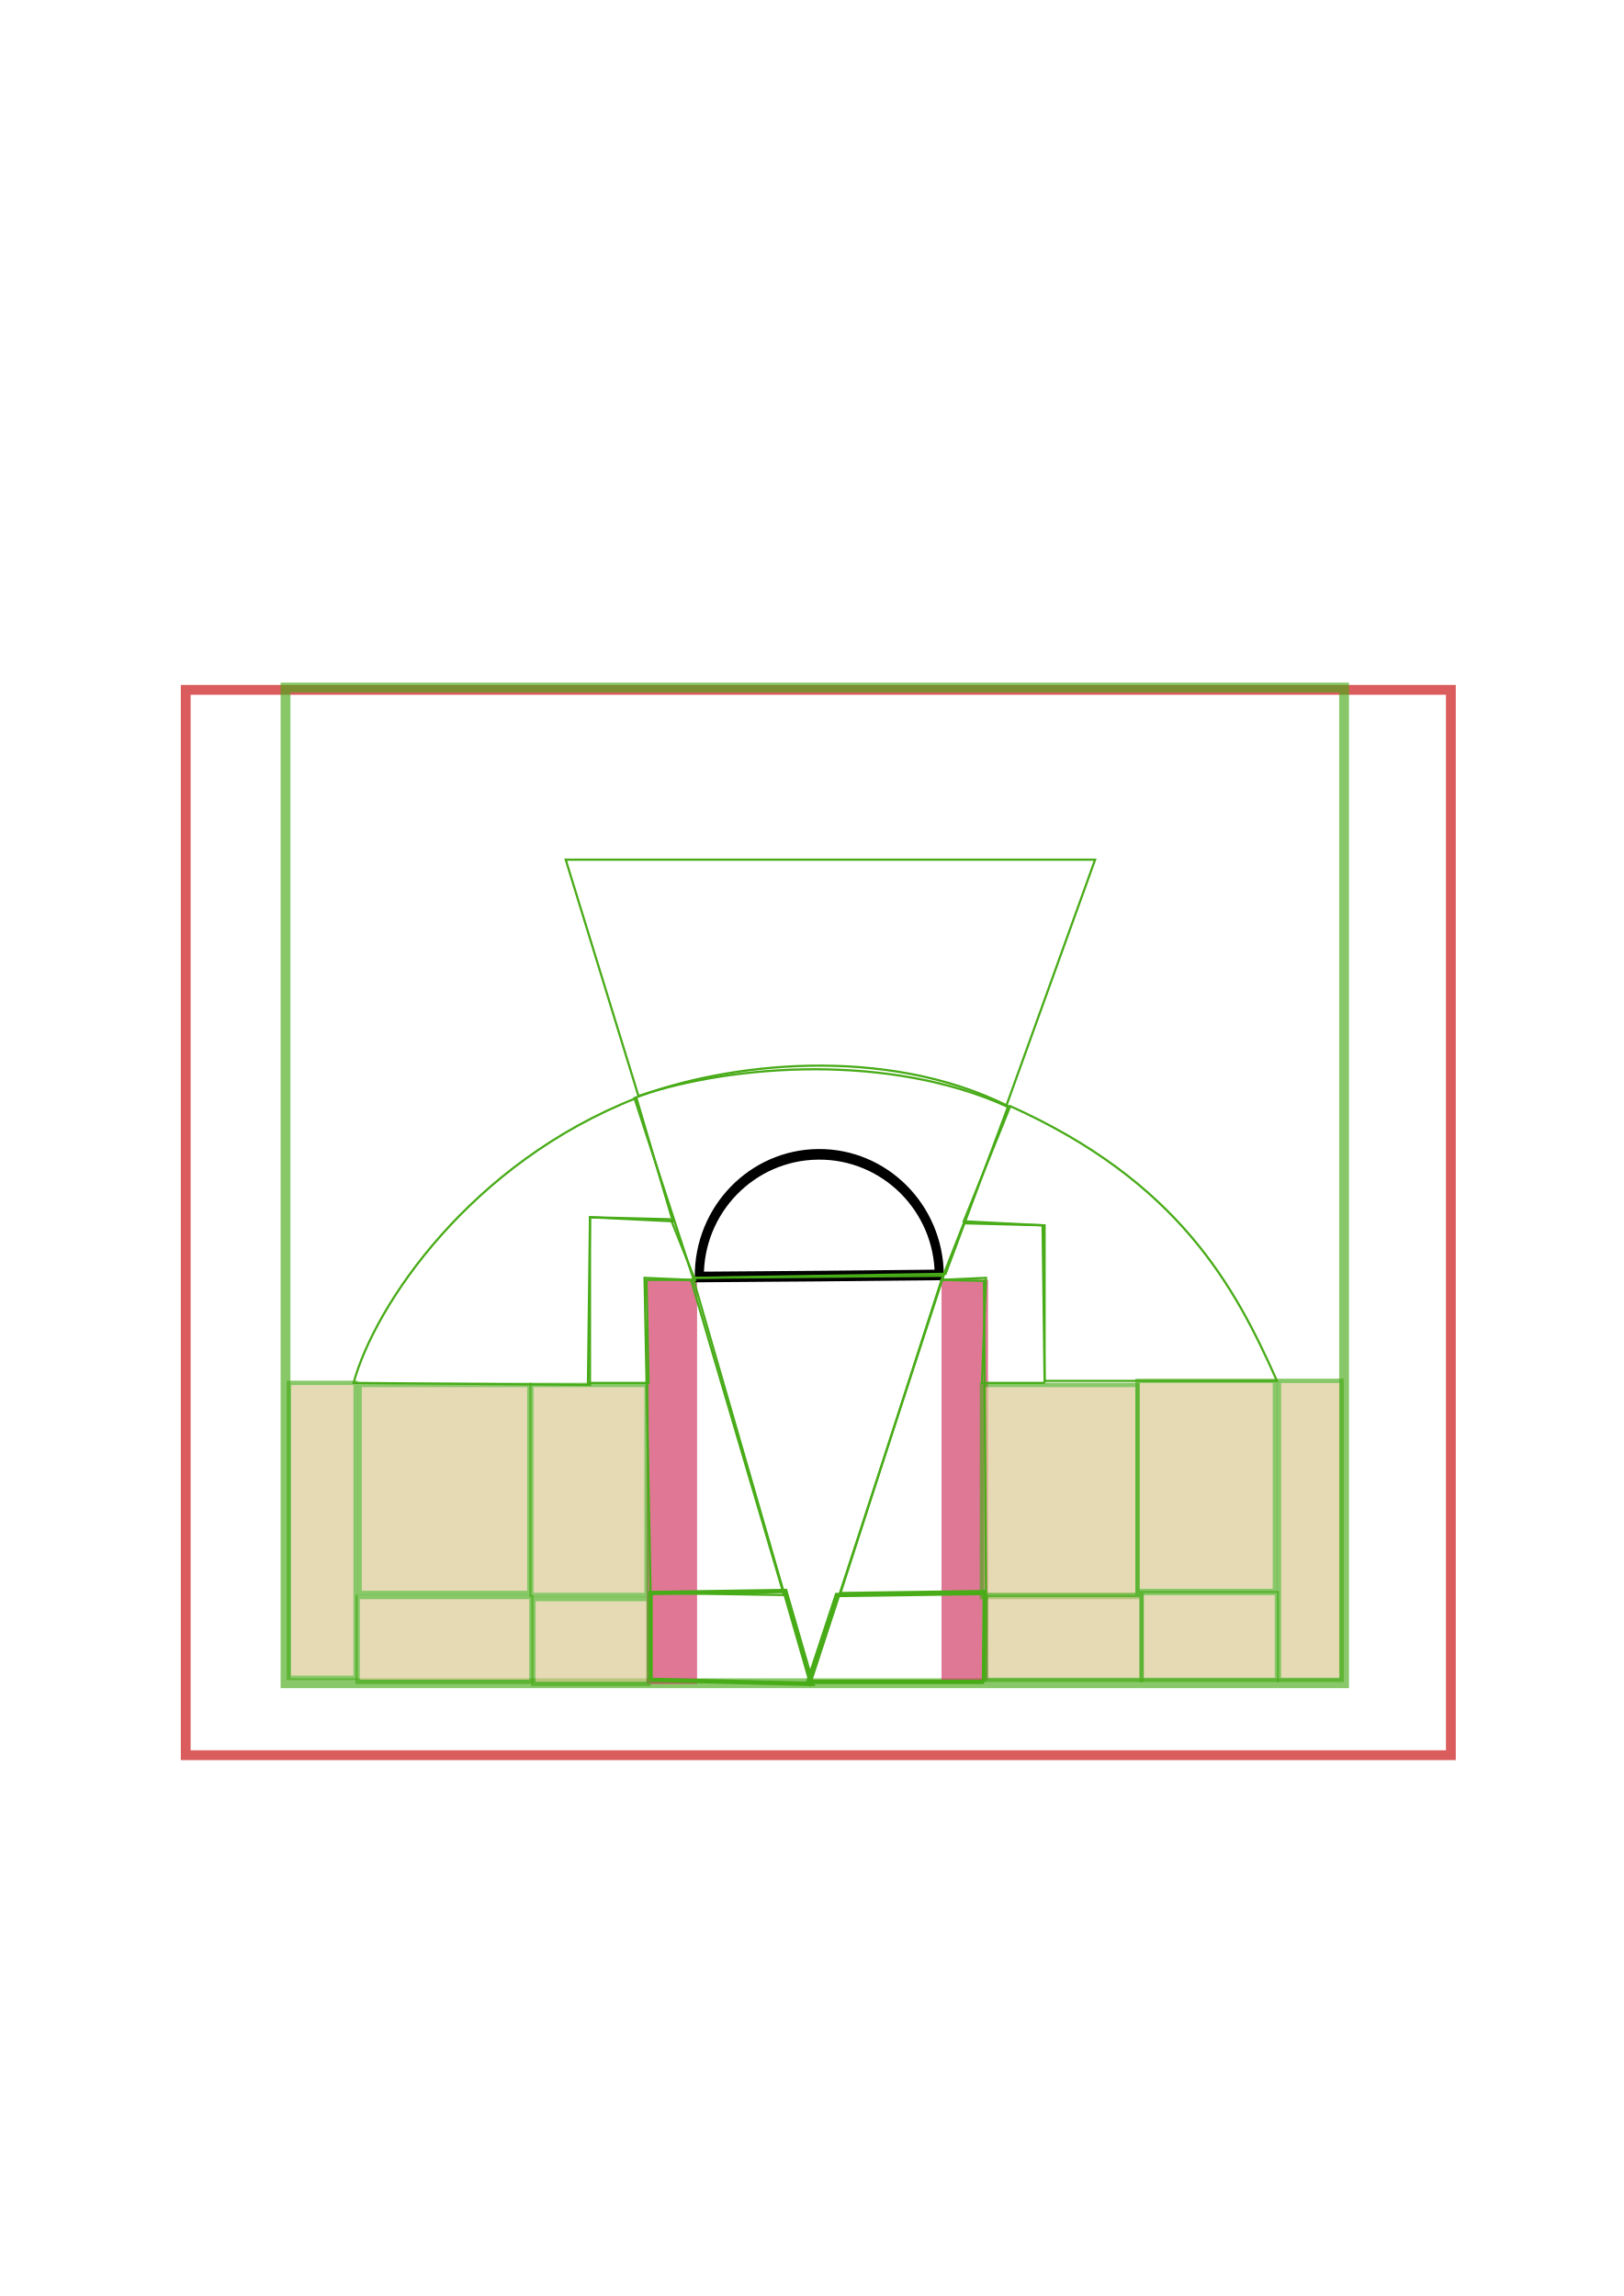
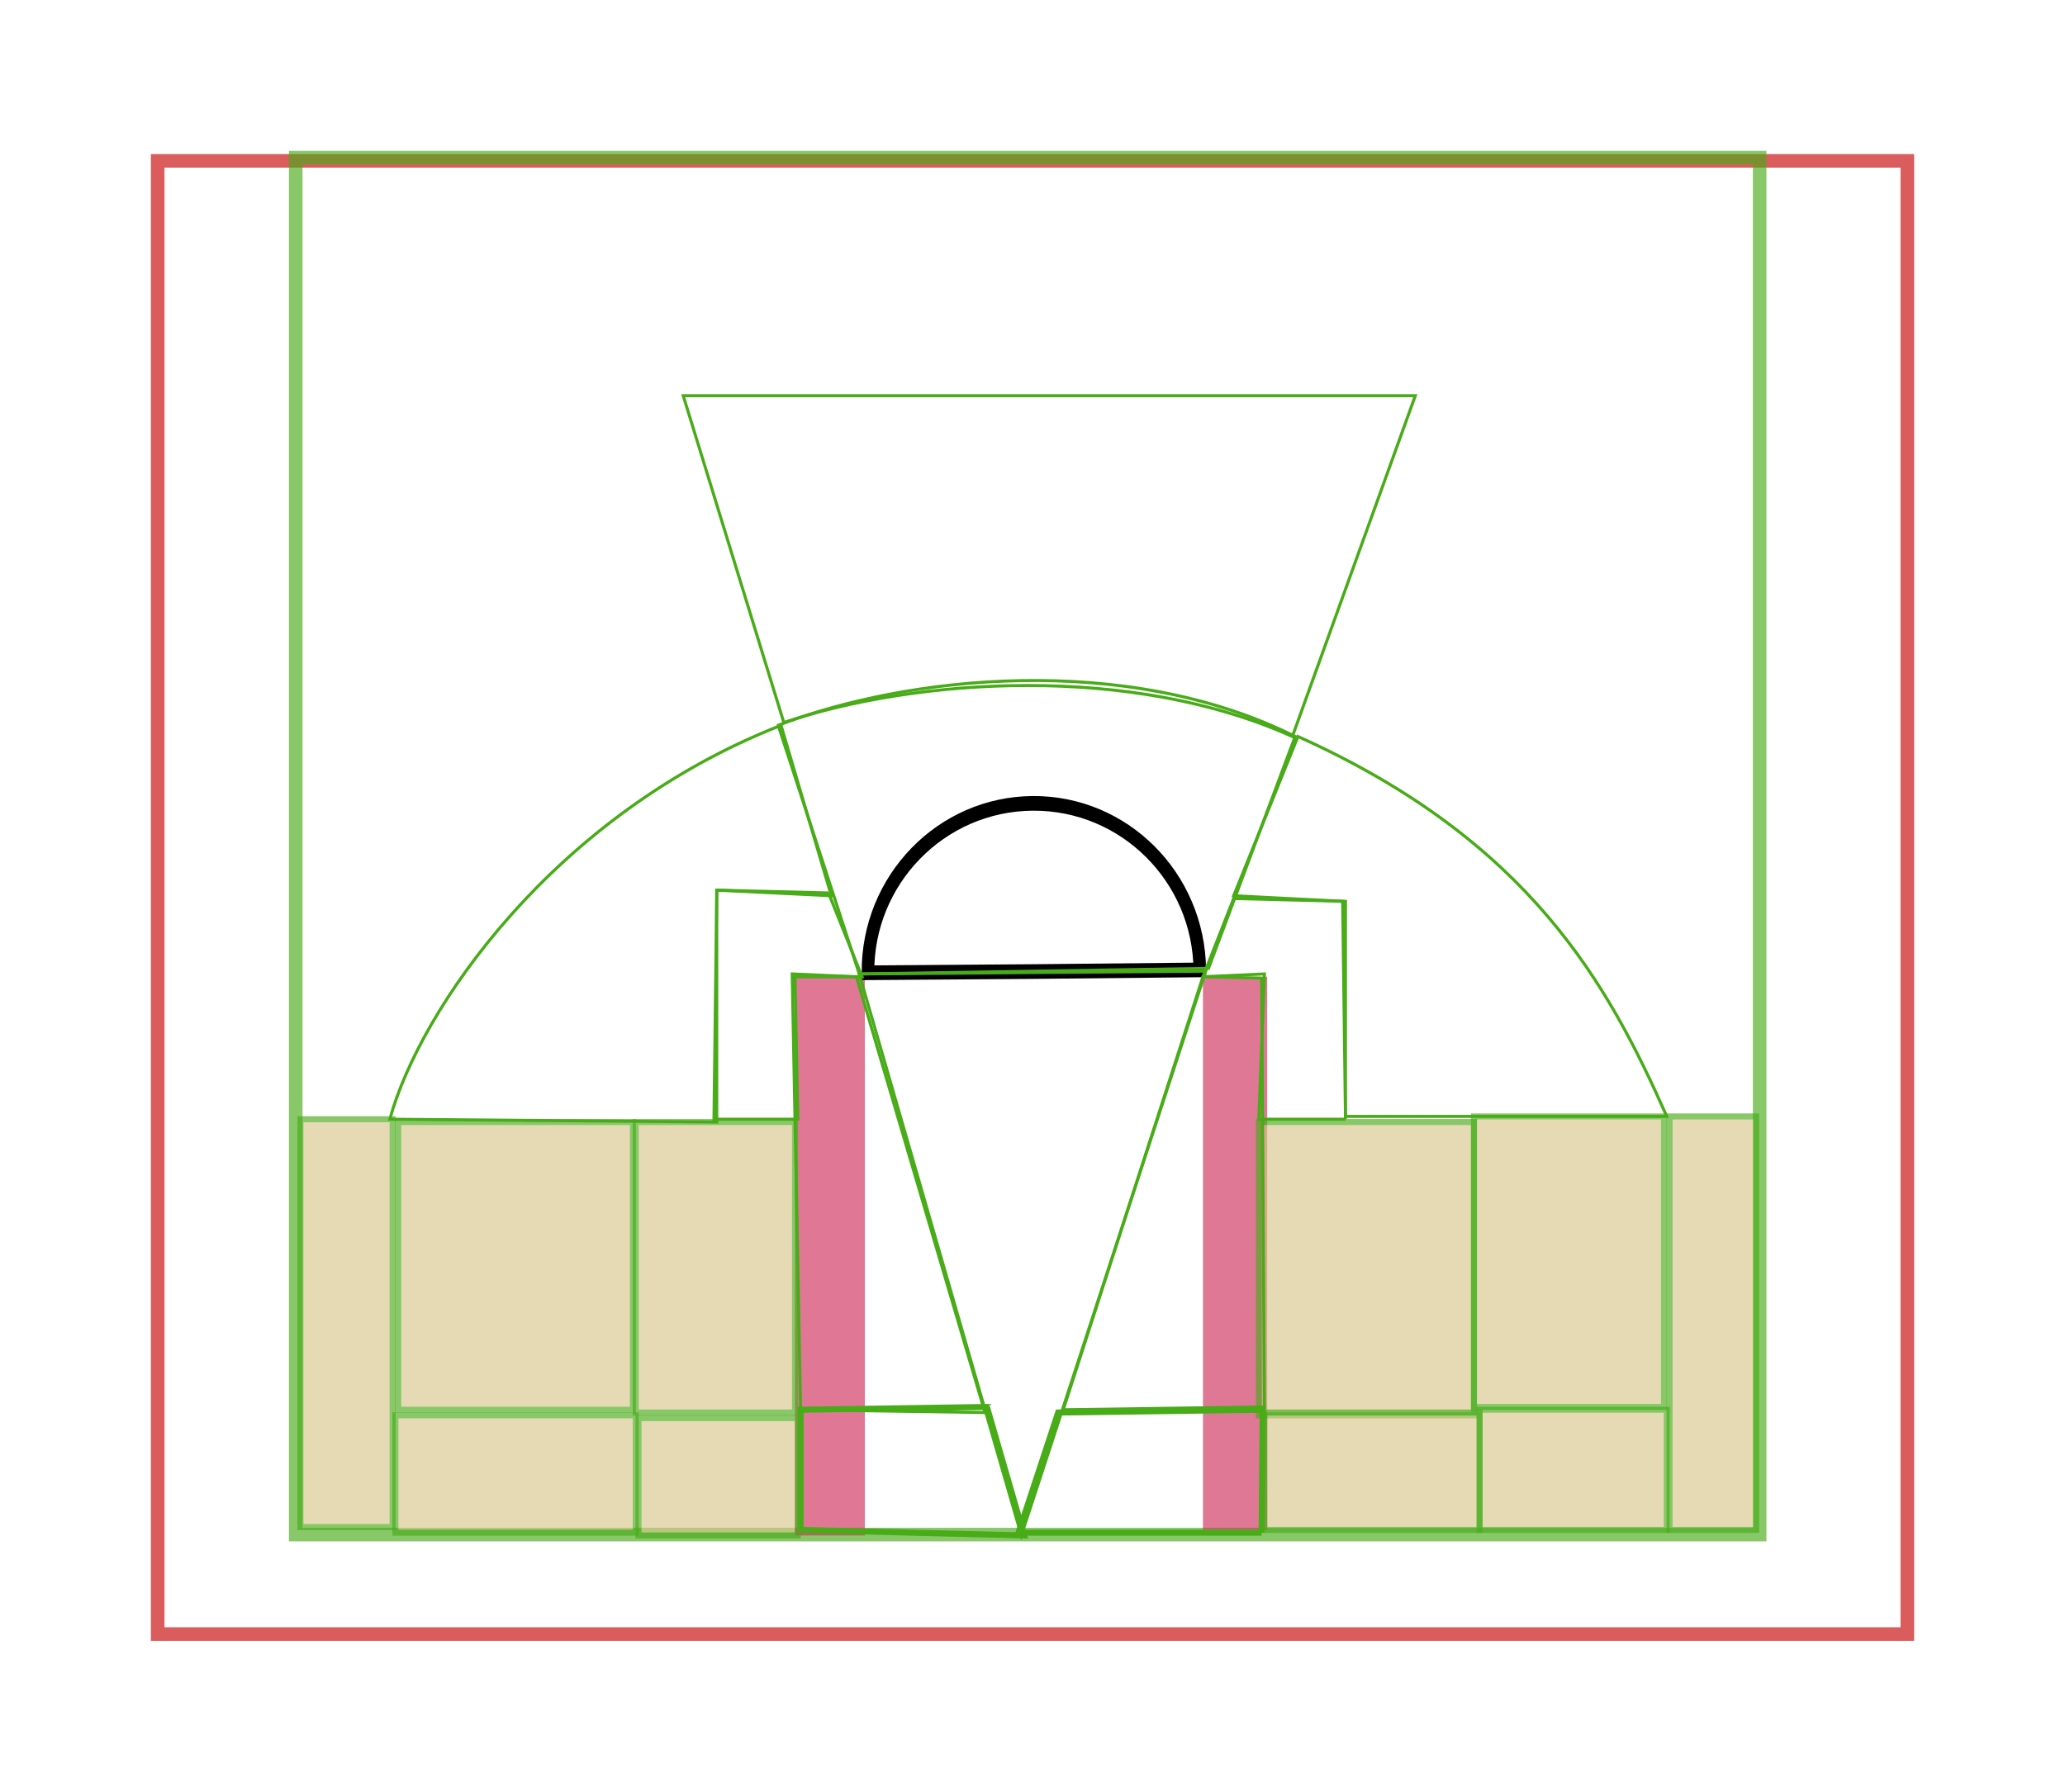
- <svg xmlns="http://www.w3.org/2000/svg" width="744.094" height="1052.362" id="svg2" version="1.1">
+ <svg xmlns="http://www.w3.org/2000/svg" width="684.287" height="593.862" id="svg2" version="1.1">
  <defs id="defs4">
    </defs>
-   <g id="layer1">
-     <rect style="opacity:0.64;fill:none;stroke:#c60000;stroke-width:4.5;stroke-linecap:butt;stroke-linejoin:miter;stroke-miterlimit:4;stroke-opacity:1;stroke-dasharray:none;stroke-dashoffset:0" id="rect2996" width="579.787" height="488.298" x="85.106" y="316.192" />
-     <rect style="opacity:0.65;fill:none;fill-opacity:1;fill-rule:nonzero;stroke:#48ab18;stroke-width:4.5;stroke-linecap:butt;stroke-linejoin:miter;stroke-miterlimit:4;stroke-opacity:1;stroke-dasharray:none;stroke-dashoffset:0" id="rect2998" width="485.106" height="456.383" x="130.851" y="315.128" />
-     <rect style="opacity:0.65;fill:#ce2e5c;fill-opacity:1;fill-rule:nonzero;stroke:none;stroke-width:4.5;stroke-linecap:butt;stroke-linejoin:miter;stroke-miterlimit:4;stroke-opacity:1;stroke-dasharray:none;stroke-dashoffset:0" id="rect3797" width="23.148" height="185.185" x="296.296" y="586.621" />
-     <rect style="opacity:0.65;fill:#ce2f5c;fill-opacity:1;fill-rule:nonzero;stroke:none;stroke-width:4.5;stroke-linecap:butt;stroke-linejoin:miter;stroke-miterlimit:4;stroke-opacity:1;stroke-dasharray:none;stroke-dashoffset:0" id="rect3799" width="21.296" height="183.333" x="431.481" y="586.621" />
-     <path style="fill:none;stroke:#000000;stroke-width:4.317;stroke-linecap:butt;stroke-linejoin:miter;stroke-miterlimit:4;stroke-opacity:1;stroke-dasharray:none;stroke-dashoffset:0" id="path3827" d="m 312.964,575.407 a 56.944,49.537 0 0 1 113.885,-0.844 l -56.942,0.484 z" transform="matrix(0.965487,0,0,1.125369,18.31689,-62.2424)" />
-     <rect style="opacity:0.65;fill:#d7c488;fill-opacity:0.967;fill-rule:nonzero;stroke:#48ab18;stroke-width:2;stroke-linecap:butt;stroke-linejoin:miter;stroke-miterlimit:4;stroke-opacity:1;stroke-dasharray:none;stroke-dashoffset:0" id="A" width="30.556" height="135.185" x="132.407" y="633.844" />
-     <rect style="opacity:0.65;fill:#d7c488;fill-opacity:0.967;fill-rule:nonzero;stroke:#48ab18;stroke-width:2;stroke-linecap:butt;stroke-linejoin:miter;stroke-miterlimit:4;stroke-opacity:1;stroke-dasharray:none;stroke-dashoffset:0" id="G" width="77.778" height="95.37" x="164.815" y="634.77" ry="0" />
-     <rect style="opacity:0.65;fill:#d7c488;fill-opacity:0.967;fill-rule:nonzero;stroke:#48ab18;stroke-width:2;stroke-linecap:butt;stroke-linejoin:miter;stroke-miterlimit:4;stroke-opacity:1;stroke-dasharray:none;stroke-dashoffset:0" id="N" width="52.778" height="96.296" x="243.519" y="634.77" />
-     <rect style="opacity:0.65;fill:#d7c488;fill-opacity:0.967;fill-rule:nonzero;stroke:#48ab18;stroke-width:2;stroke-linecap:butt;stroke-linejoin:miter;stroke-miterlimit:4;stroke-opacity:1;stroke-dasharray:none;stroke-dashoffset:0" id="Q" width="71.296" height="97.222" x="450" y="634.77" />
-     <rect style="opacity:0.65;fill:#d7c488;fill-opacity:0.967;fill-rule:nonzero;stroke:#48ab18;stroke-width:2;stroke-linecap:butt;stroke-linejoin:miter;stroke-miterlimit:4;stroke-opacity:1;stroke-dasharray:none;stroke-dashoffset:0" id="K" width="62.963" height="96.296" x="521.296" y="632.918" />
-     <rect style="opacity:0.65;fill:#d7c488;fill-opacity:0.967;fill-rule:nonzero;stroke:#48ab18;stroke-width:2;stroke-linecap:butt;stroke-linejoin:miter;stroke-miterlimit:4;stroke-opacity:1;stroke-dasharray:none;stroke-dashoffset:0" id="E" width="28.704" height="137.037" x="586.111" y="632.918" />
-     <rect style="opacity:0.65;fill:#d7c488;fill-opacity:0.967;fill-rule:nonzero;stroke:#48ab18;stroke-width:2;stroke-linecap:butt;stroke-linejoin:miter;stroke-miterlimit:4;stroke-opacity:1;stroke-dasharray:none;stroke-dashoffset:0" id="L" width="62.037" height="39.815" x="523.148" y="730.14" />
-     <rect style="opacity:0.65;fill:#d7c488;fill-opacity:0.967;fill-rule:nonzero;stroke:#48ab18;stroke-width:2;stroke-linecap:butt;stroke-linejoin:miter;stroke-miterlimit:4;stroke-opacity:1;stroke-dasharray:none;stroke-dashoffset:0" id="R" width="71.296" height="38.889" x="451.852" y="731.066" />
-     <rect style="opacity:0.65;fill:#d7c488;fill-opacity:0.967;fill-rule:nonzero;stroke:#48ab18;stroke-width:2;stroke-linecap:butt;stroke-linejoin:miter;stroke-miterlimit:4;stroke-opacity:1;stroke-dasharray:none;stroke-dashoffset:0" id="F" width="79.63" height="38.889" x="163.889" y="731.992" />
-     <rect style="opacity:0.65;fill:#d7c488;fill-opacity:0.967;fill-rule:nonzero;stroke:#48ab18;stroke-width:2;stroke-linecap:butt;stroke-linejoin:miter;stroke-miterlimit:4;stroke-opacity:1;stroke-dasharray:none;stroke-dashoffset:0" id="M" width="52.778" height="38.889" x="244.444" y="732.918" />
-     <path style="fill:none;stroke:#48ab18;stroke-width:2;stroke-linecap:butt;stroke-linejoin:miter;stroke-miterlimit:4;stroke-opacity:1;stroke-dasharray:none" d="m 298.148,769.955 74.074,1.852 -12.324,-42.593 -61.75,0.926 0,39.815" id="S" />
-     <path style="fill:none;stroke:#48ab18;stroke-width:2;stroke-linecap:butt;stroke-linejoin:miter;stroke-miterlimit:4;stroke-opacity:1;stroke-dasharray:none" d="m 450.926,770.881 0.373,-40.741 -67.8,0.926 -13.129,39.815 80.556,0" id="W" />
-     <path style="fill:none;stroke:#48ab18;stroke-width:1px;stroke-linecap:butt;stroke-linejoin:miter;stroke-opacity:1" d="m 307.407,558.844 -37.037,-0.926 -0.926,75.926 27.778,0 -0.926,-47.222 22.222,0 -11.111,-27.778" id="O" />
-     <path style="fill:none;stroke:#48ab18;stroke-width:1px;stroke-linecap:butt;stroke-linejoin:miter;stroke-opacity:1" d="m 478.704,633.844 0,-72.222 -37.037,-0.926 -10.185,25.926 20.37,-0.926 -1.852,48.148 28.704,0" id="P" />
-     <path style="fill:none;stroke:#48ab18;stroke-width:1px;stroke-linecap:butt;stroke-linejoin:miter;stroke-opacity:1" d="m 298.148,730.14 -2.778,-144.444 21.296,0.926 42.593,144.444 -61.111,-0.926" id="T" />
-     <path style="fill:none;stroke:#48ab18;stroke-width:1px;stroke-linecap:butt;stroke-linejoin:miter;stroke-opacity:1" d="m 585.185,632.918 -106.481,0 -0.926,-71.296 -36.111,-1.852 21.296,-52.778 c 76.852,34.568 102.778,82.099 122.222,125.926 z" id="J" />
-     <path style="fill:none;stroke:#48ab18;stroke-width:1px;stroke-linecap:butt;stroke-linejoin:miter;stroke-opacity:1" d="m 162.037,633.844 108.333,0.926 0,-76.852 37.963,1.852 -16.667,-56.481 c -75.617,29.63 -119.753,94.444 -129.63,130.556 z" id="H" />
-     <path style="fill:none;stroke:#48ab18;stroke-width:1px;stroke-linecap:butt;stroke-linejoin:miter;stroke-opacity:1" d="m 259.259,394.029 33.333,108.333 c 44.136,-14.815 115.123,-19.444 168.519,4.63 l 40.741,-112.963 z" id="C" />
-     <path style="fill:none;stroke:#48ab18;stroke-width:1px;stroke-linecap:butt;stroke-linejoin:miter;stroke-opacity:1" d="m 385.185,730.14 46.296,-143.519 19.444,0.463 0.926,142.13 z" id="V" />
-     <path style="fill:none;stroke:#48ab18;stroke-width:1px;stroke-linecap:butt;stroke-linejoin:miter;stroke-opacity:1" d="M 371.296,771.807 317.593,585.696 432.407,584.77 z" id="U" />
-     <path style="fill:none;stroke:#48ab18;stroke-width:1px;stroke-linecap:butt;stroke-linejoin:miter;stroke-opacity:1" d="m 290.741,503.288 26.852,82.407 115.741,-1.852 28.704,-76.852 c -56.173,-28.086 -129.012,-20.062 -171.296,-3.704 z" id="I" />
+   <g id="layer1" transform="translate(0,31.49951)">
+     <rect style="opacity:0.64;fill:none;stroke:#c60000;stroke-width:4.5;stroke-linecap:butt;stroke-linejoin:miter;stroke-miterlimit:4;stroke-opacity:1;stroke-dasharray:none;stroke-dashoffset:0" id="rect2996" width="579.787" height="488.298" x="52.25" y="21.814" />
+     <rect style="opacity:0.65;fill:none;stroke:#48ab18;stroke-width:4.5;stroke-linecap:butt;stroke-linejoin:miter;stroke-miterlimit:4;stroke-opacity:1;stroke-dasharray:none;stroke-dashoffset:0" id="rect2998" width="485.106" height="456.383" x="97.995" y="20.75" />
+     <rect style="opacity:0.65;fill:#ce2e5c;fill-opacity:1;fill-rule:nonzero;stroke:none" id="rect3797" width="23.148" height="185.185" x="263.44" y="292.244" />
+     <rect style="opacity:0.65;fill:#ce2f5c;fill-opacity:1;fill-rule:nonzero;stroke:none" id="rect3799" width="21.296" height="183.333" x="398.625" y="292.244" />
+     <path style="fill:none;stroke:#000000;stroke-width:4.317;stroke-linecap:butt;stroke-linejoin:miter;stroke-miterlimit:4;stroke-opacity:1;stroke-dasharray:none;stroke-dashoffset:0" id="path3827" d="m 312.964,575.407 c -0.228,-27.358 25.081,-49.697 56.53,-49.895 31.393,-0.198 57.048,21.743 57.355,49.052 l -56.942,0.484 z" transform="matrix(0.965487,0,0,1.125369,-14.53949,-356.62)" />
+     <rect style="opacity:0.65;fill:#d7c488;fill-opacity:0.967;fill-rule:nonzero;stroke:#48ab18;stroke-width:2;stroke-linecap:butt;stroke-linejoin:miter;stroke-miterlimit:4;stroke-opacity:1;stroke-dasharray:none;stroke-dashoffset:0" id="A" width="30.556" height="135.185" x="99.551" y="339.466" />
+     <rect style="opacity:0.65;fill:#d7c488;fill-opacity:0.967;fill-rule:nonzero;stroke:#48ab18;stroke-width:2;stroke-linecap:butt;stroke-linejoin:miter;stroke-miterlimit:4;stroke-opacity:1;stroke-dasharray:none;stroke-dashoffset:0" id="G" width="77.778" height="95.37" x="131.958" y="340.392" ry="0" />
+     <rect style="opacity:0.65;fill:#d7c488;fill-opacity:0.967;fill-rule:nonzero;stroke:#48ab18;stroke-width:2;stroke-linecap:butt;stroke-linejoin:miter;stroke-miterlimit:4;stroke-opacity:1;stroke-dasharray:none;stroke-dashoffset:0" id="N" width="52.778" height="96.296" x="210.662" y="340.392" />
+     <rect style="opacity:0.65;fill:#d7c488;fill-opacity:0.967;fill-rule:nonzero;stroke:#48ab18;stroke-width:2;stroke-linecap:butt;stroke-linejoin:miter;stroke-miterlimit:4;stroke-opacity:1;stroke-dasharray:none;stroke-dashoffset:0" id="Q" width="71.296" height="97.222" x="417.144" y="340.392" />
+     <rect style="opacity:0.65;fill:#d7c488;fill-opacity:0.967;fill-rule:nonzero;stroke:#48ab18;stroke-width:2;stroke-linecap:butt;stroke-linejoin:miter;stroke-miterlimit:4;stroke-opacity:1;stroke-dasharray:none;stroke-dashoffset:0" id="K" width="62.963" height="96.296" x="488.44" y="338.54" />
+     <rect style="opacity:0.65;fill:#d7c488;fill-opacity:0.967;fill-rule:nonzero;stroke:#48ab18;stroke-width:2;stroke-linecap:butt;stroke-linejoin:miter;stroke-miterlimit:4;stroke-opacity:1;stroke-dasharray:none;stroke-dashoffset:0" id="E" width="28.704" height="137.037" x="553.255" y="338.54" />
+     <rect style="opacity:0.65;fill:#d7c488;fill-opacity:0.967;fill-rule:nonzero;stroke:#48ab18;stroke-width:2;stroke-linecap:butt;stroke-linejoin:miter;stroke-miterlimit:4;stroke-opacity:1;stroke-dasharray:none;stroke-dashoffset:0" id="L" width="62.037" height="39.815" x="490.292" y="435.762" />
+     <rect style="opacity:0.65;fill:#d7c488;fill-opacity:0.967;fill-rule:nonzero;stroke:#48ab18;stroke-width:2;stroke-linecap:butt;stroke-linejoin:miter;stroke-miterlimit:4;stroke-opacity:1;stroke-dasharray:none;stroke-dashoffset:0" id="R" width="71.296" height="38.889" x="418.995" y="436.688" />
+     <rect style="opacity:0.65;fill:#d7c488;fill-opacity:0.967;fill-rule:nonzero;stroke:#48ab18;stroke-width:2;stroke-linecap:butt;stroke-linejoin:miter;stroke-miterlimit:4;stroke-opacity:1;stroke-dasharray:none;stroke-dashoffset:0" id="F" width="79.63" height="38.889" x="131.032" y="437.614" />
+     <rect style="opacity:0.65;fill:#d7c488;fill-opacity:0.967;fill-rule:nonzero;stroke:#48ab18;stroke-width:2;stroke-linecap:butt;stroke-linejoin:miter;stroke-miterlimit:4;stroke-opacity:1;stroke-dasharray:none;stroke-dashoffset:0" id="M" width="52.778" height="38.889" x="211.588" y="438.54" />
+     <path style="fill:none;stroke:#48ab18;stroke-width:2;stroke-linecap:butt;stroke-linejoin:miter;stroke-miterlimit:4;stroke-opacity:1;stroke-dasharray:none" d="m 265.292,475.577 74.074,1.852 -12.324,-42.593 -61.75,0.926 0,39.815" id="S" />
+     <path style="fill:none;stroke:#48ab18;stroke-width:2;stroke-linecap:butt;stroke-linejoin:miter;stroke-miterlimit:4;stroke-opacity:1;stroke-dasharray:none" d="m 418.07,476.503 0.373,-40.741 -67.8,0.926 -13.129,39.815 80.556,0" id="W" />
+     <path style="fill:none;stroke:#48ab18;stroke-width:1px;stroke-linecap:butt;stroke-linejoin:miter;stroke-opacity:1" d="m 274.551,264.466 -37.037,-0.926 -0.926,75.926 27.778,0 -0.926,-47.222 22.222,0 -11.111,-27.778" id="O" />
+     <path style="fill:none;stroke:#48ab18;stroke-width:1px;stroke-linecap:butt;stroke-linejoin:miter;stroke-opacity:1" d="m 445.847,339.466 0,-72.222 -37.037,-0.926 -10.185,25.926 20.37,-0.926 -1.852,48.148 28.704,0" id="P" />
+     <path style="fill:none;stroke:#48ab18;stroke-width:1px;stroke-linecap:butt;stroke-linejoin:miter;stroke-opacity:1" d="m 265.292,435.762 -2.778,-144.444 21.296,0.926 42.593,144.444 -61.111,-0.926" id="T" />
+     <path style="fill:none;stroke:#48ab18;stroke-width:1px;stroke-linecap:butt;stroke-linejoin:miter;stroke-opacity:1" d="m 552.329,338.54 -106.481,0 -0.926,-71.296 -36.111,-1.852 21.296,-52.778 c 76.852,34.568 102.778,82.099 122.222,125.926 z" id="J" />
+     <path style="fill:none;stroke:#48ab18;stroke-width:1px;stroke-linecap:butt;stroke-linejoin:miter;stroke-opacity:1" d="m 129.181,339.466 108.333,0.926 0,-76.852 37.963,1.852 -16.667,-56.481 C 183.193,238.54 139.057,303.355 129.181,339.466 z" id="H" />
+     <path style="fill:none;stroke:#48ab18;stroke-width:1px;stroke-linecap:butt;stroke-linejoin:miter;stroke-opacity:1" d="m 226.403,99.651 33.333,108.333 c 44.136,-14.815 115.123,-19.444 168.519,4.63 L 468.995,99.651 z" id="C" />
+     <path style="fill:none;stroke:#48ab18;stroke-width:1px;stroke-linecap:butt;stroke-linejoin:miter;stroke-opacity:1" d="m 352.329,435.762 46.296,-143.519 19.444,0.463 0.926,142.13 z" id="V" />
+     <path style="fill:none;stroke:#48ab18;stroke-width:1px;stroke-linecap:butt;stroke-linejoin:miter;stroke-opacity:1" d="M 338.44,477.429 284.736,291.318 399.551,290.392 z" id="U" />
+     <path style="fill:none;stroke:#48ab18;stroke-width:1px;stroke-linecap:butt;stroke-linejoin:miter;stroke-opacity:1" d="m 257.884,208.91 26.852,82.407 115.741,-1.852 28.704,-76.852 c -56.173,-28.086 -129.012,-20.062 -171.296,-3.704 z" id="I" />
  </g>
</svg>
